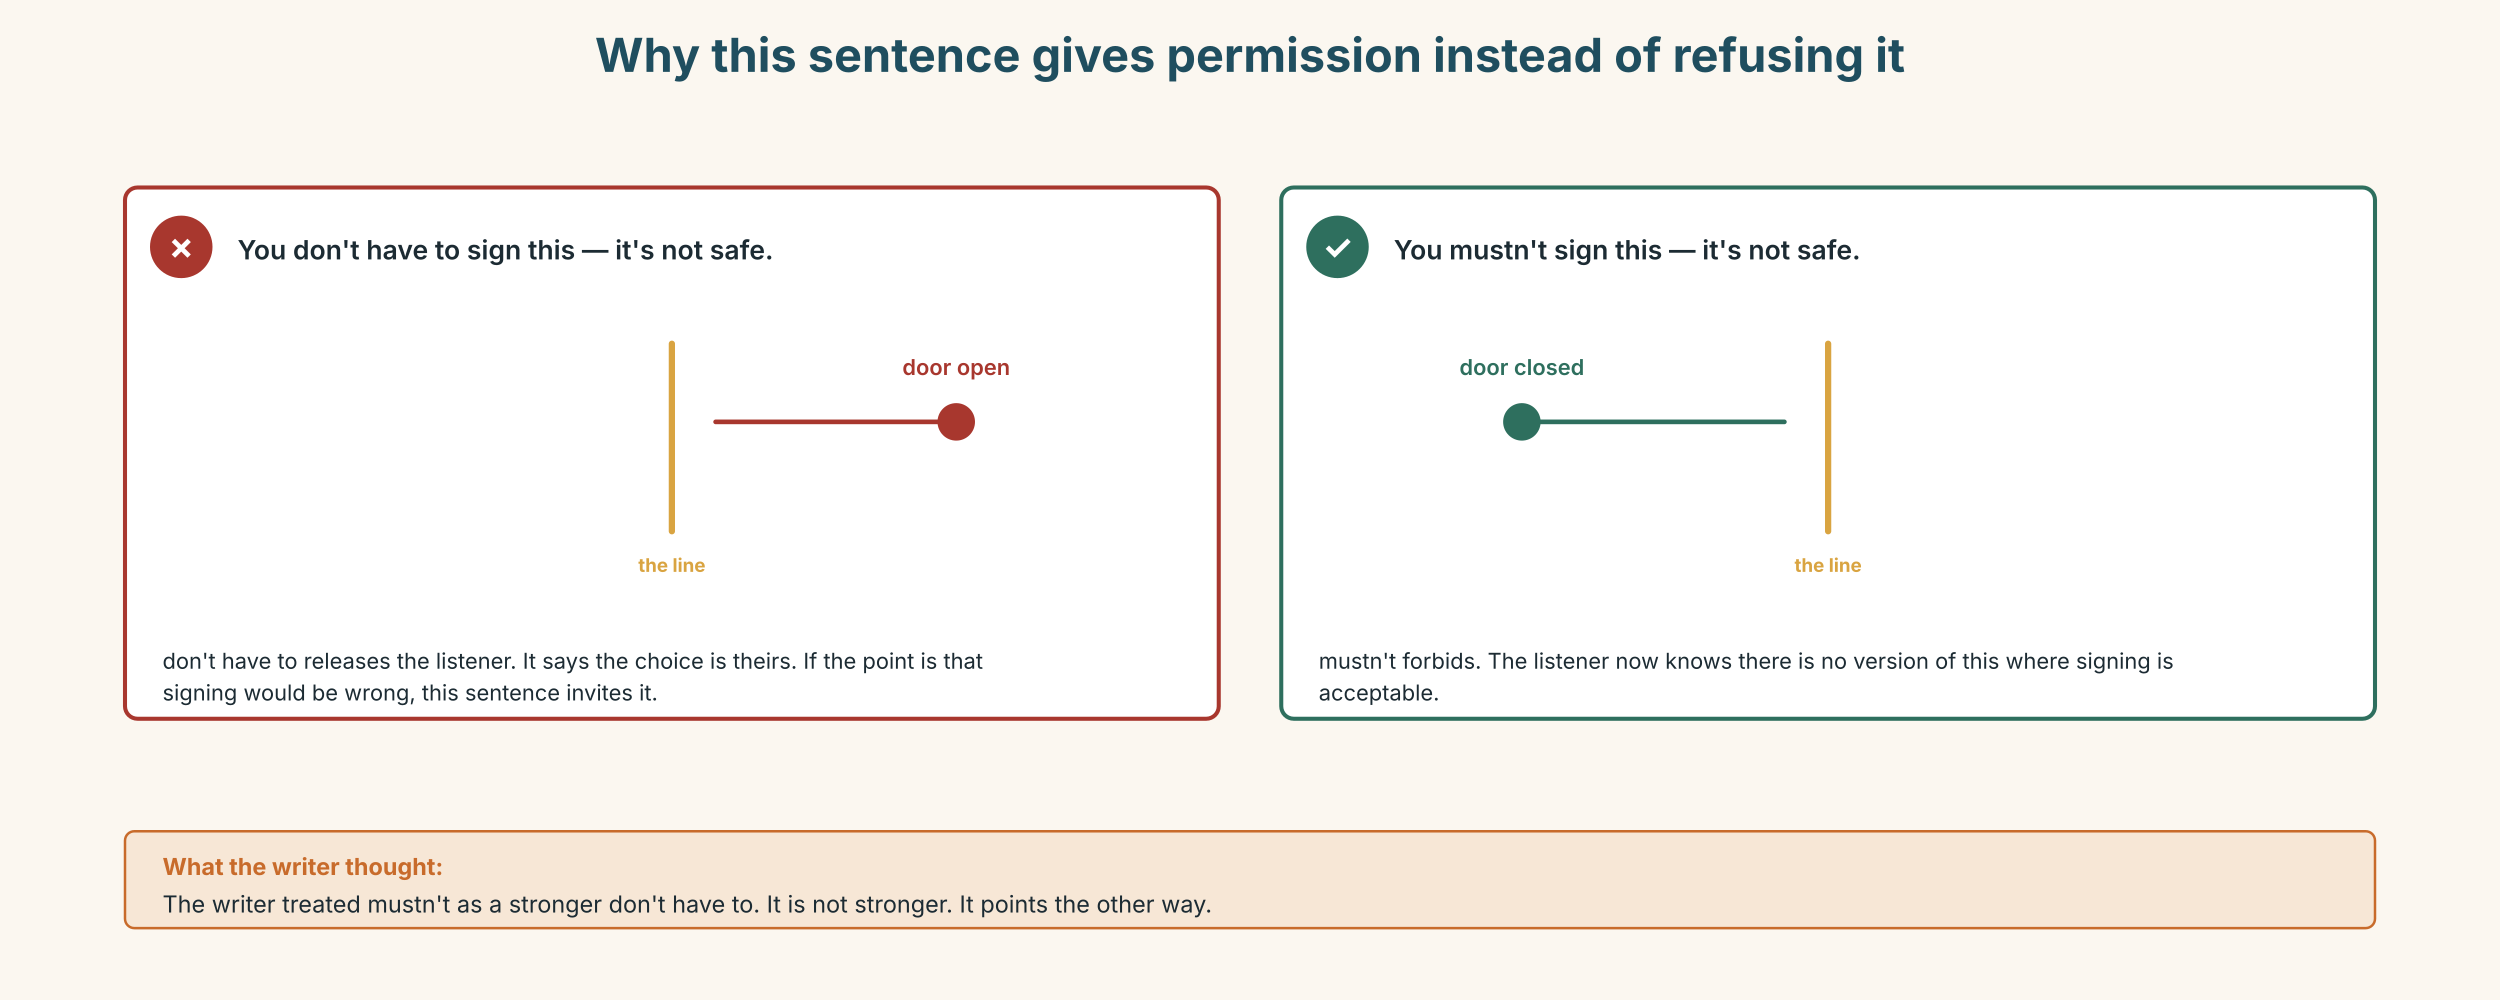
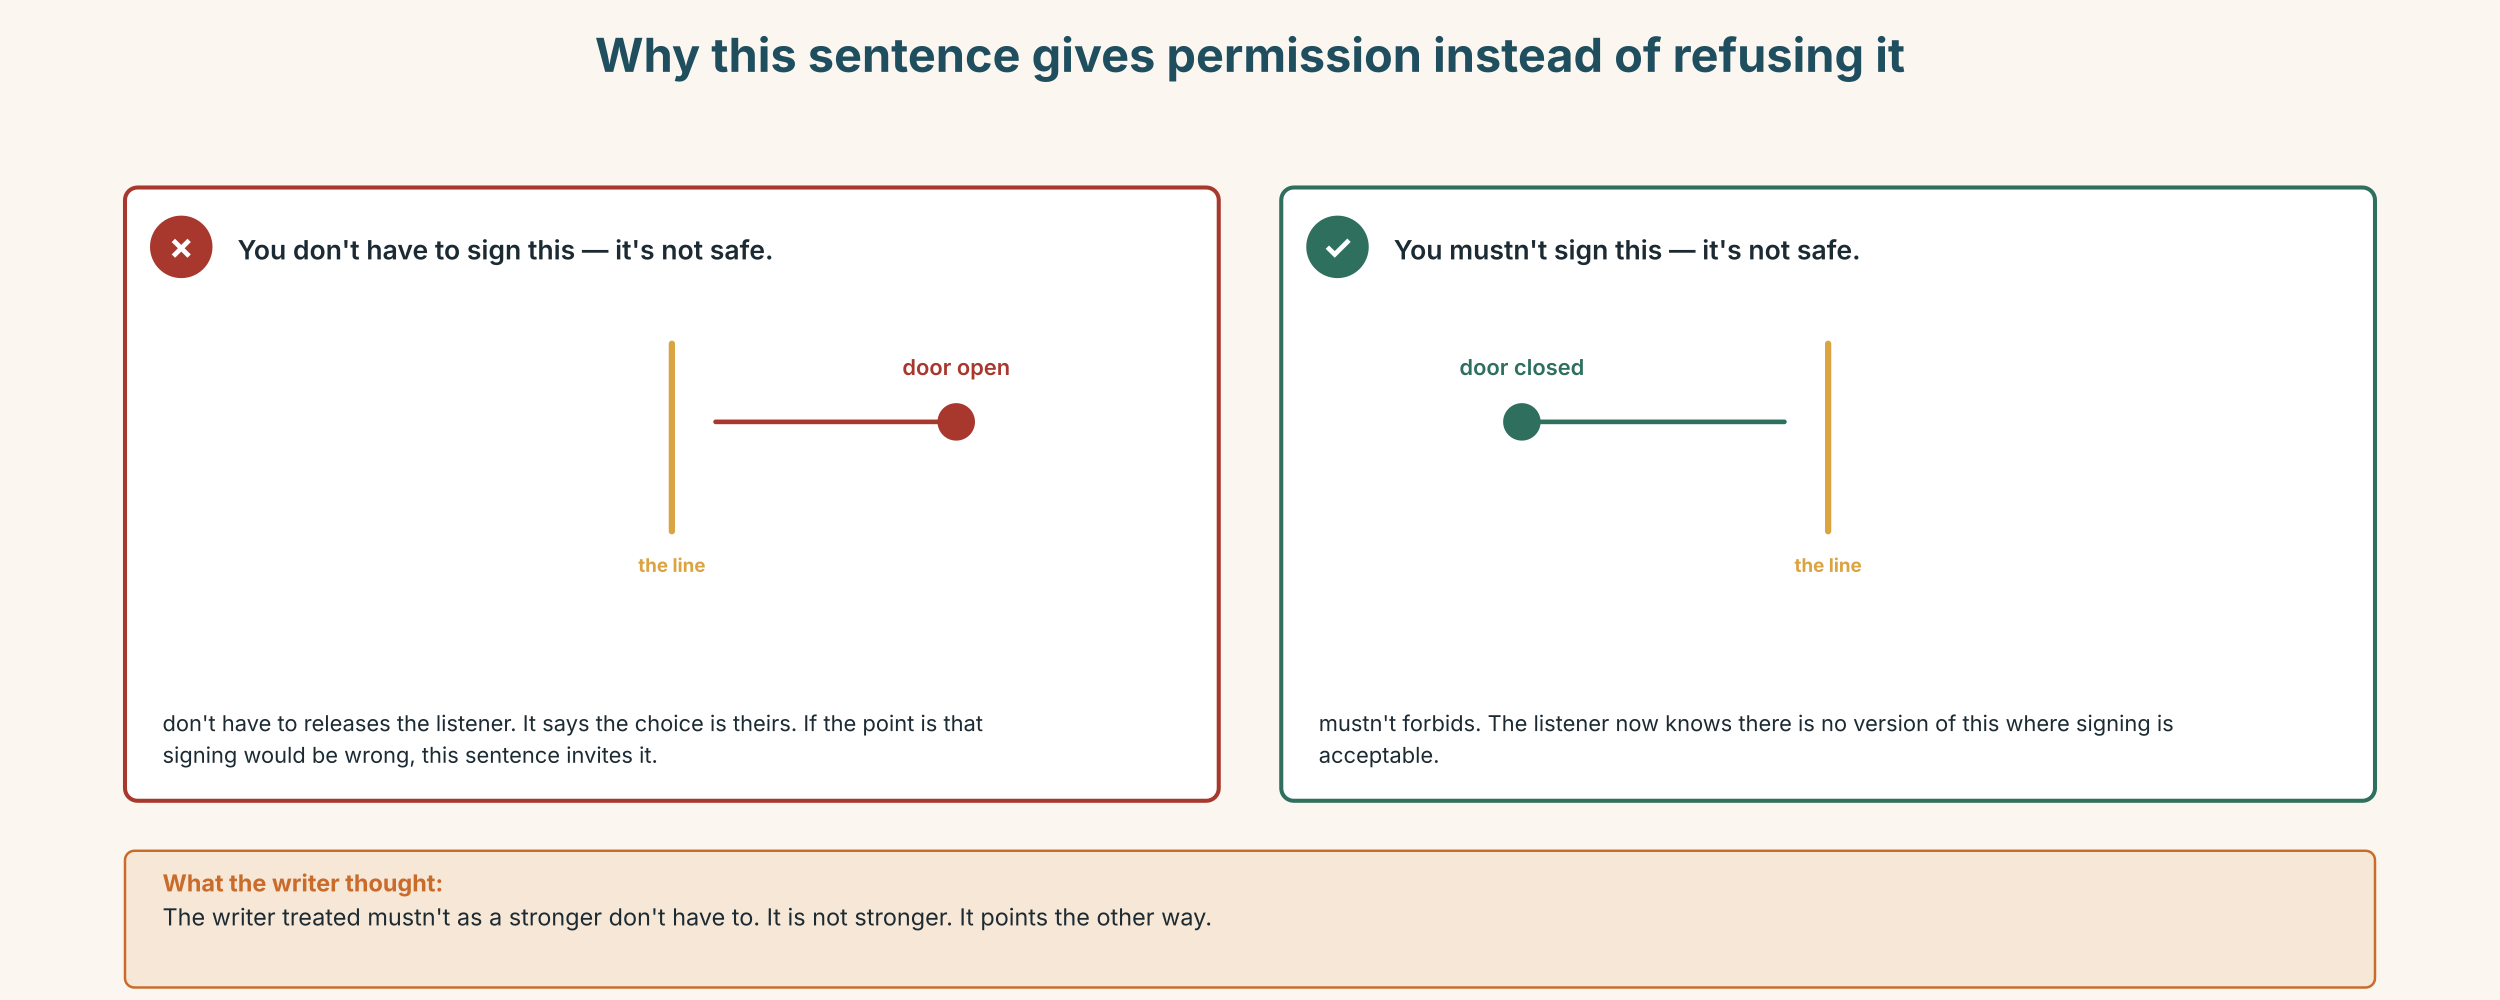
<svg xmlns="http://www.w3.org/2000/svg" width="1600" height="640" viewBox="0 0 1600 640">
  <g id="00_ground">
    <rect x="0" y="0" width="1600" height="640" rx="0" fill="#FBF7F0" />
  </g>
  <g id="10_context">
-     <rect x="80.0" y="120" width="700.0" height="340" rx="8" fill="#FFFFFF" stroke="#A8372E" stroke-width="2.6" />
+     <rect x="80.0" y="120" width="700.0" height="392.5" rx="8" fill="#FFFFFF" stroke="#A8372E" stroke-width="2.6" />
    <circle cx="116.0" cy="158" r="20" fill="#A8372E" />
    <text x="116.0" y="166" font-family="Inter, DejaVu Sans, sans-serif" font-size="22" fill="#FFFFFF" text-anchor="middle" font-weight="700" font-style="normal">✗</text>
-     <rect x="820.0" y="120" width="700.0" height="340" rx="8" fill="#FFFFFF" stroke="#2E6F5E" stroke-width="2.6" />
+     <rect x="820.0" y="120" width="700.0" height="392.5" rx="8" fill="#FFFFFF" stroke="#2E6F5E" stroke-width="2.6" />
    <circle cx="856.0" cy="158" r="20" fill="#2E6F5E" />
    <text x="856.0" y="166" font-family="Inter, DejaVu Sans, sans-serif" font-size="22" fill="#FFFFFF" text-anchor="middle" font-weight="700" font-style="normal">✓</text>
  </g>
  <g id="20_subject">
    <text x="152.0" y="166" font-family="Inter, DejaVu Sans, sans-serif" font-size="17" fill="#1C2B33" text-anchor="start" font-weight="600" font-style="normal">You don't have to sign this — it's not safe.</text>
    <line x1="430.0" y1="220" x2="430.0" y2="340" stroke="#D9A441" stroke-width="4" stroke-linecap="round" />
    <text x="430.0" y="366" font-family="Inter, DejaVu Sans, sans-serif" font-size="12" fill="#D9A441" text-anchor="middle" font-weight="700" font-style="normal">the line</text>
    <circle cx="612.0" cy="270" r="12" fill="#A8372E" />
    <path d="M 612.0 270 L 458.0 270" fill="none" stroke="#A8372E" stroke-width="3" stroke-linecap="round" stroke-linejoin="round" />
    <text x="612.0" y="240" font-family="Inter, DejaVu Sans, sans-serif" font-size="14" fill="#A8372E" text-anchor="middle" font-weight="600" font-style="normal">door open</text>
-     <text x="104.0" y="428.0" font-family="Inter, DejaVu Sans, sans-serif" font-size="14" fill="#1C2B33" text-anchor="start" font-weight="400" font-style="normal">don't have to releases the listener. It says the choice is theirs. If the point is that</text>
-     <text x="104.0" y="448.3" font-family="Inter, DejaVu Sans, sans-serif" font-size="14" fill="#1C2B33" text-anchor="start" font-weight="400" font-style="normal">signing would be wrong, this sentence invites it.</text>
+     <text x="104.0" y="467.9" font-family="Inter, DejaVu Sans, sans-serif" font-size="14" fill="#1C2B33" text-anchor="start" font-weight="400" font-style="normal">don't have to releases the listener. It says the choice is theirs. If the point is that</text>
+     <text x="104.0" y="488.2" font-family="Inter, DejaVu Sans, sans-serif" font-size="14" fill="#1C2B33" text-anchor="start" font-weight="400" font-style="normal">signing would be wrong, this sentence invites it.</text>
    <text x="892.0" y="166" font-family="Inter, DejaVu Sans, sans-serif" font-size="17" fill="#1C2B33" text-anchor="start" font-weight="600" font-style="normal">You mustn't sign this — it's not safe.</text>
    <line x1="1170.0" y1="220" x2="1170.0" y2="340" stroke="#D9A441" stroke-width="4" stroke-linecap="round" />
    <text x="1170.0" y="366" font-family="Inter, DejaVu Sans, sans-serif" font-size="12" fill="#D9A441" text-anchor="middle" font-weight="700" font-style="normal">the line</text>
    <circle cx="974.0" cy="270" r="12" fill="#2E6F5E" />
    <path d="M 974.0 270 L 1142.0 270" fill="none" stroke="#2E6F5E" stroke-width="3" stroke-linecap="round" stroke-linejoin="round" />
    <text x="974.0" y="240" font-family="Inter, DejaVu Sans, sans-serif" font-size="14" fill="#2E6F5E" text-anchor="middle" font-weight="600" font-style="normal">door closed</text>
-     <text x="844.0" y="428.0" font-family="Inter, DejaVu Sans, sans-serif" font-size="14" fill="#1C2B33" text-anchor="start" font-weight="400" font-style="normal">mustn't forbids. The listener now knows there is no version of this where signing is</text>
-     <text x="844.0" y="448.3" font-family="Inter, DejaVu Sans, sans-serif" font-size="14" fill="#1C2B33" text-anchor="start" font-weight="400" font-style="normal">acceptable.</text>
+     <text x="844.0" y="467.9" font-family="Inter, DejaVu Sans, sans-serif" font-size="14" fill="#1C2B33" text-anchor="start" font-weight="400" font-style="normal">mustn't forbids. The listener now knows there is no version of this where signing is</text>
+     <text x="844.0" y="488.2" font-family="Inter, DejaVu Sans, sans-serif" font-size="14" fill="#1C2B33" text-anchor="start" font-weight="400" font-style="normal">acceptable.</text>
  </g>
  <g id="40_callouts">
    <text x="800.0" y="46" font-family="Inter, DejaVu Sans, sans-serif" font-size="30" fill="#1F4E5F" text-anchor="middle" font-weight="700" font-style="normal">Why this sentence gives permission instead of refusing it</text>
-     <rect x="80" y="532" width="1440" height="62" rx="6" fill="#F7E7D6" stroke="#C86B2B" stroke-width="1.6" />
-     <text x="104" y="560" font-family="Inter, DejaVu Sans, sans-serif" font-size="15" fill="#C86B2B" text-anchor="start" font-weight="700" font-style="normal">What the writer thought:</text>
-     <text x="104" y="584.0" font-family="Inter, DejaVu Sans, sans-serif" font-size="15" fill="#1C2B33" text-anchor="start" font-weight="400" font-style="normal">The writer treated mustn't as a stronger don't have to. It is not stronger. It points the other way.</text>
+     <rect x="80" y="544.5" width="1440" height="87.5" rx="6" fill="#F7E7D6" stroke="#C86B2B" stroke-width="1.6" />
+     <text x="104" y="570.5" font-family="Inter, DejaVu Sans, sans-serif" font-size="15" fill="#C86B2B" text-anchor="start" font-weight="700" font-style="normal">What the writer thought:</text>
+     <text x="104" y="592.25" font-family="Inter, DejaVu Sans, sans-serif" font-size="15" fill="#1C2B33" text-anchor="start" font-weight="400" font-style="normal">The writer treated mustn't as a stronger don't have to. It is not stronger. It points the other way.</text>
  </g>
</svg>
